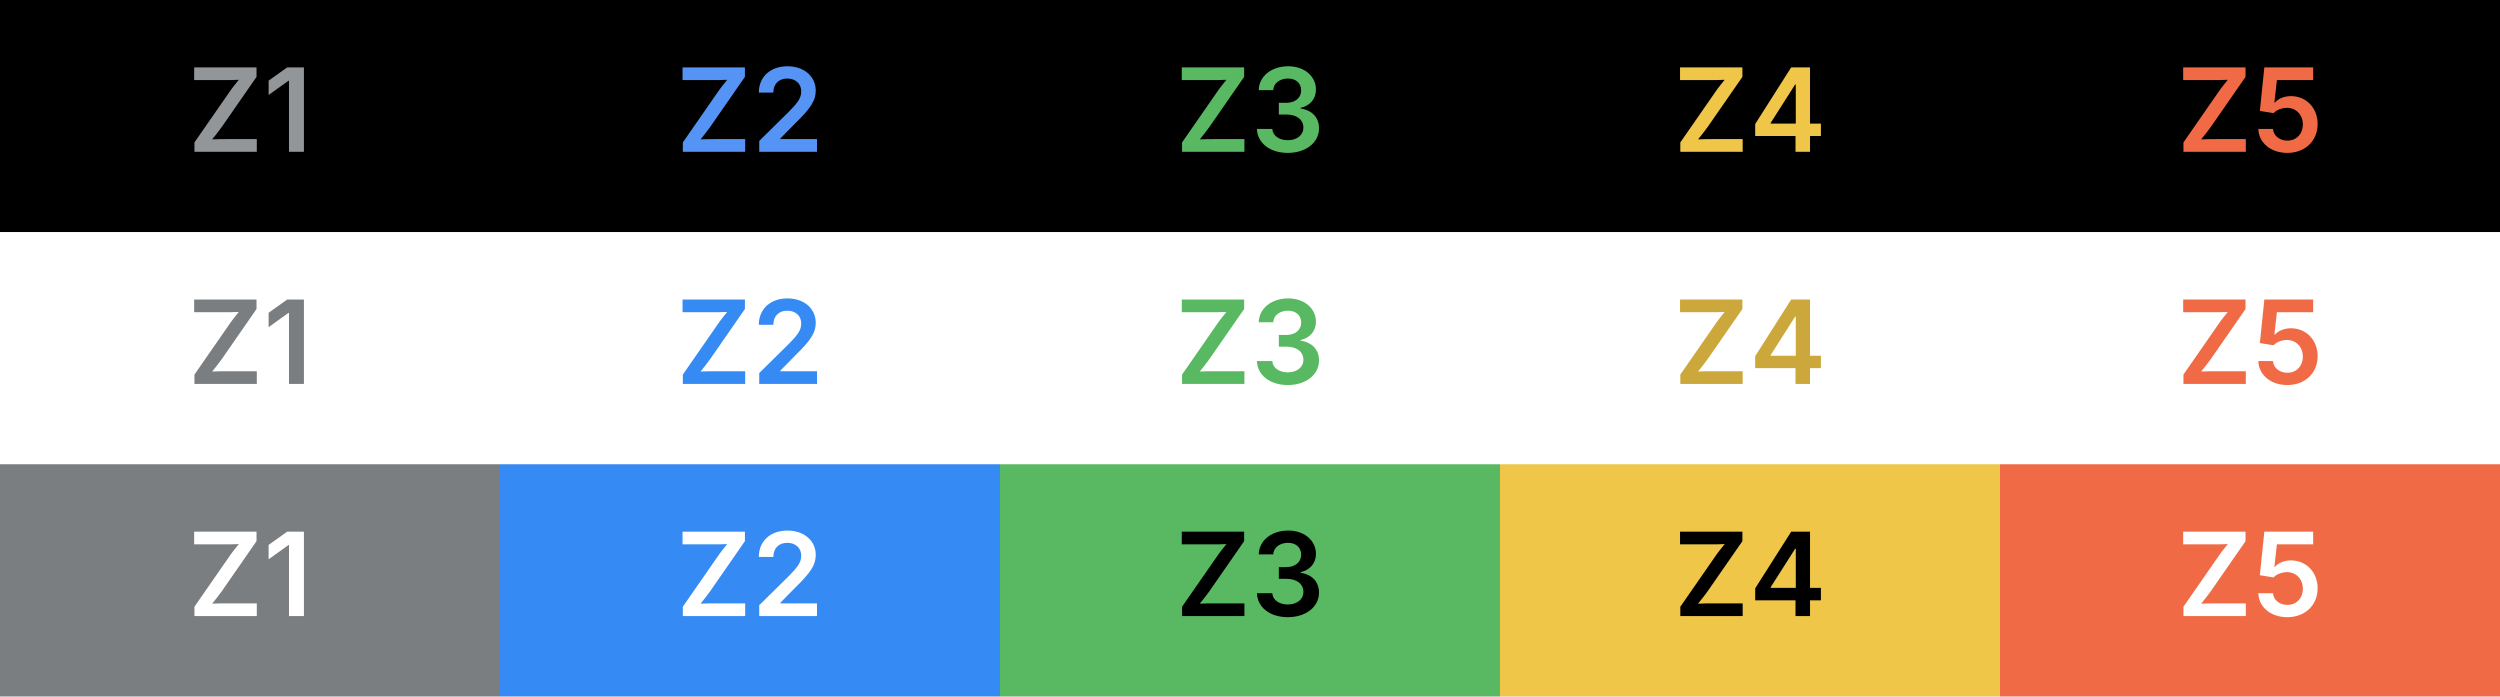
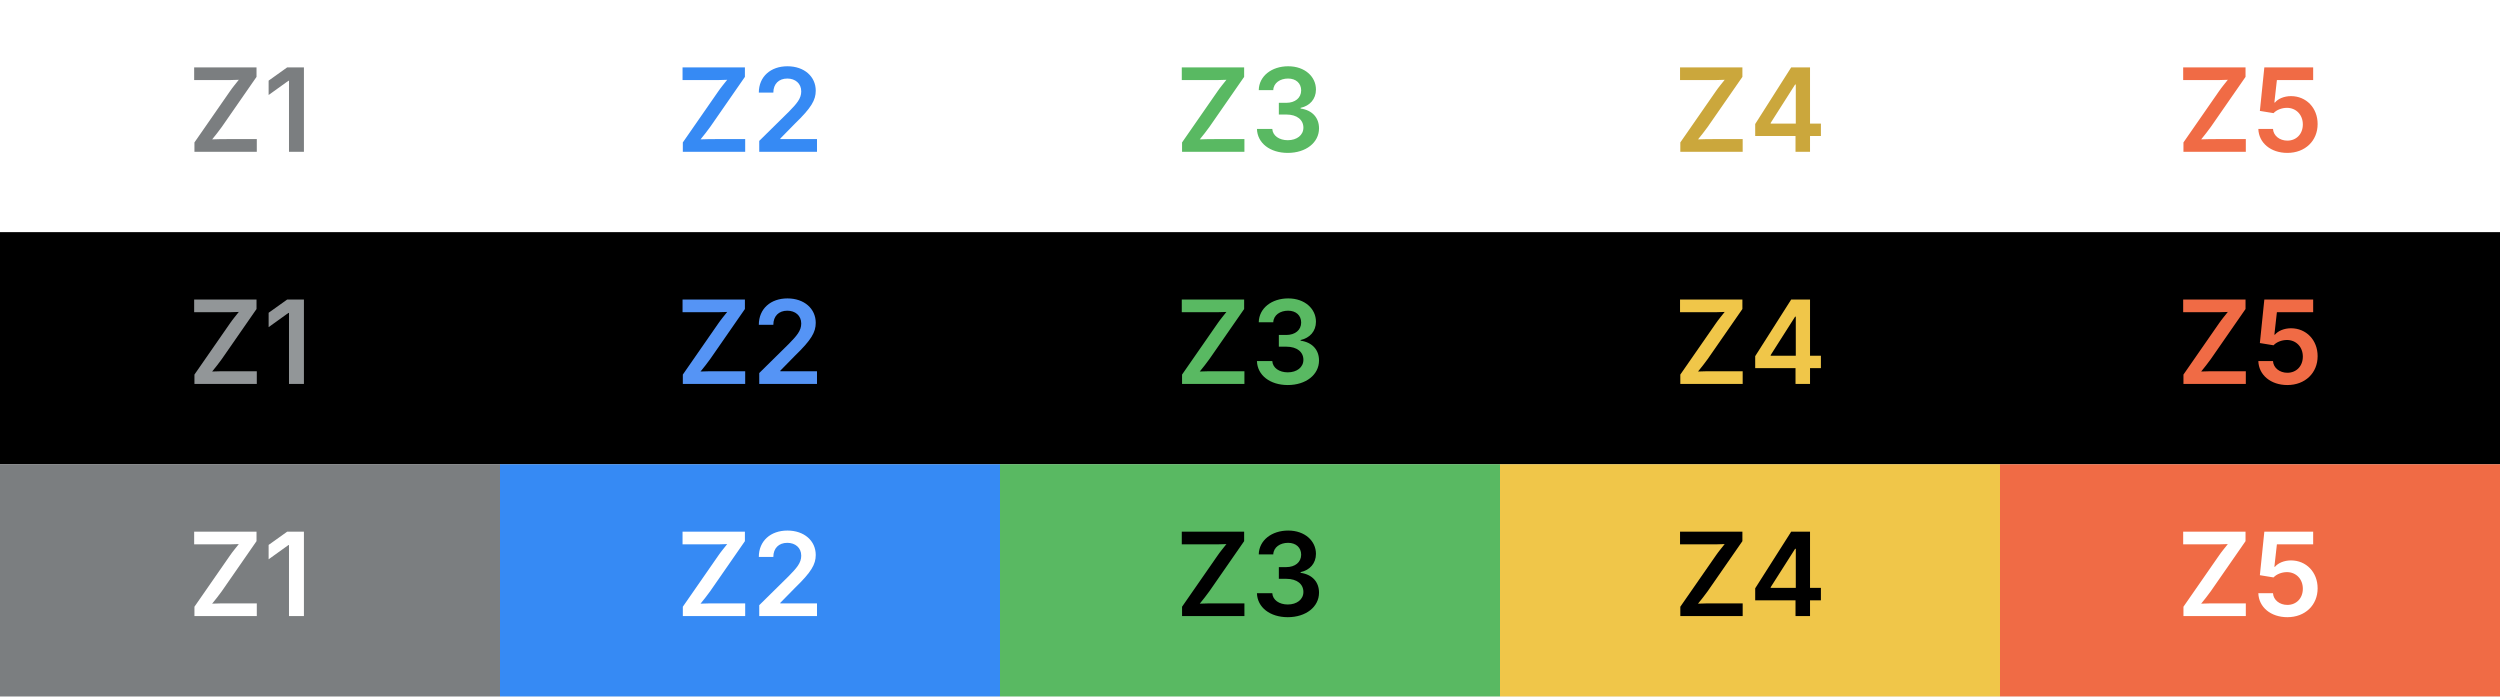
<svg xmlns="http://www.w3.org/2000/svg" width="280" height="78" viewBox="0 0 280 78">
-   <rect x="0" y="0" width="56" height="26" fill="#000000" />
-   <text x="28.0" y="17.0" font-family="-apple-system, system-ui, sans-serif" font-size="13" font-weight="600" fill="#929698" text-anchor="middle">Z1</text>
-   <rect x="56" y="0" width="56" height="26" fill="#000000" />
-   <text x="84.0" y="17.0" font-family="-apple-system, system-ui, sans-serif" font-size="13" font-weight="600" fill="#5594F5" text-anchor="middle">Z2</text>
-   <rect x="112" y="0" width="56" height="26" fill="#000000" />
+   <rect x="0" y="0" width="56" height="26" fill="#FFFFFF" />
+   <text x="28.0" y="17.0" font-family="-apple-system, system-ui, sans-serif" font-size="13" font-weight="600" fill="#7B7E80" text-anchor="middle">Z1</text>
+   <rect x="56" y="0" width="56" height="26" fill="#FFFFFF" />
+   <text x="84.0" y="17.0" font-family="-apple-system, system-ui, sans-serif" font-size="13" font-weight="600" fill="#368AF4" text-anchor="middle">Z2</text>
+   <rect x="112" y="0" width="56" height="26" fill="#FFFFFF" />
  <text x="140.0" y="17.0" font-family="-apple-system, system-ui, sans-serif" font-size="13" font-weight="600" fill="#59B962" text-anchor="middle">Z3</text>
-   <rect x="168" y="0" width="56" height="26" fill="#000000" />
-   <text x="196.0" y="17.0" font-family="-apple-system, system-ui, sans-serif" font-size="13" font-weight="600" fill="#F0C649" text-anchor="middle">Z4</text>
-   <rect x="224" y="0" width="56" height="26" fill="#000000" />
+   <rect x="168" y="0" width="56" height="26" fill="#FFFFFF" />
+   <text x="196.0" y="17.0" font-family="-apple-system, system-ui, sans-serif" font-size="13" font-weight="600" fill="#CBA73C" text-anchor="middle">Z4</text>
+   <rect x="224" y="0" width="56" height="26" fill="#FFFFFF" />
  <text x="252.0" y="17.0" font-family="-apple-system, system-ui, sans-serif" font-size="13" font-weight="600" fill="#F06B45" text-anchor="middle">Z5</text>
-   <rect x="0" y="26" width="56" height="26" fill="#FFFFFF" />
-   <text x="28.0" y="43.0" font-family="-apple-system, system-ui, sans-serif" font-size="13" font-weight="600" fill="#7B7E80" text-anchor="middle">Z1</text>
-   <rect x="56" y="26" width="56" height="26" fill="#FFFFFF" />
-   <text x="84.0" y="43.0" font-family="-apple-system, system-ui, sans-serif" font-size="13" font-weight="600" fill="#368AF4" text-anchor="middle">Z2</text>
-   <rect x="112" y="26" width="56" height="26" fill="#FFFFFF" />
+   <rect x="0" y="26" width="56" height="26" fill="#000000" />
+   <text x="28.0" y="43.0" font-family="-apple-system, system-ui, sans-serif" font-size="13" font-weight="600" fill="#929698" text-anchor="middle">Z1</text>
+   <rect x="56" y="26" width="56" height="26" fill="#000000" />
+   <text x="84.0" y="43.0" font-family="-apple-system, system-ui, sans-serif" font-size="13" font-weight="600" fill="#5594F5" text-anchor="middle">Z2</text>
+   <rect x="112" y="26" width="56" height="26" fill="#000000" />
  <text x="140.0" y="43.0" font-family="-apple-system, system-ui, sans-serif" font-size="13" font-weight="600" fill="#59B962" text-anchor="middle">Z3</text>
-   <rect x="168" y="26" width="56" height="26" fill="#FFFFFF" />
-   <text x="196.0" y="43.0" font-family="-apple-system, system-ui, sans-serif" font-size="13" font-weight="600" fill="#CBA73C" text-anchor="middle">Z4</text>
-   <rect x="224" y="26" width="56" height="26" fill="#FFFFFF" />
+   <rect x="168" y="26" width="56" height="26" fill="#000000" />
+   <text x="196.0" y="43.0" font-family="-apple-system, system-ui, sans-serif" font-size="13" font-weight="600" fill="#F0C649" text-anchor="middle">Z4</text>
+   <rect x="224" y="26" width="56" height="26" fill="#000000" />
  <text x="252.0" y="43.0" font-family="-apple-system, system-ui, sans-serif" font-size="13" font-weight="600" fill="#F06B45" text-anchor="middle">Z5</text>
  <rect x="0" y="52" width="56" height="26" fill="#7B7E80" />
  <text x="28.0" y="69.0" font-family="-apple-system, system-ui, sans-serif" font-size="13" font-weight="600" fill="#FFFFFF" text-anchor="middle">Z1</text>
  <rect x="56" y="52" width="56" height="26" fill="#368AF4" />
  <text x="84.0" y="69.0" font-family="-apple-system, system-ui, sans-serif" font-size="13" font-weight="600" fill="#FFFFFF" text-anchor="middle">Z2</text>
  <rect x="112" y="52" width="56" height="26" fill="#59B962" />
  <text x="140.0" y="69.0" font-family="-apple-system, system-ui, sans-serif" font-size="13" font-weight="600" fill="#000000" text-anchor="middle">Z3</text>
  <rect x="168" y="52" width="56" height="26" fill="#F0C649" />
  <text x="196.0" y="69.0" font-family="-apple-system, system-ui, sans-serif" font-size="13" font-weight="600" fill="#000000" text-anchor="middle">Z4</text>
  <rect x="224" y="52" width="56" height="26" fill="#F06B45" />
  <text x="252.0" y="69.0" font-family="-apple-system, system-ui, sans-serif" font-size="13" font-weight="600" fill="#FFFFFF" text-anchor="middle">Z5</text>
</svg>
